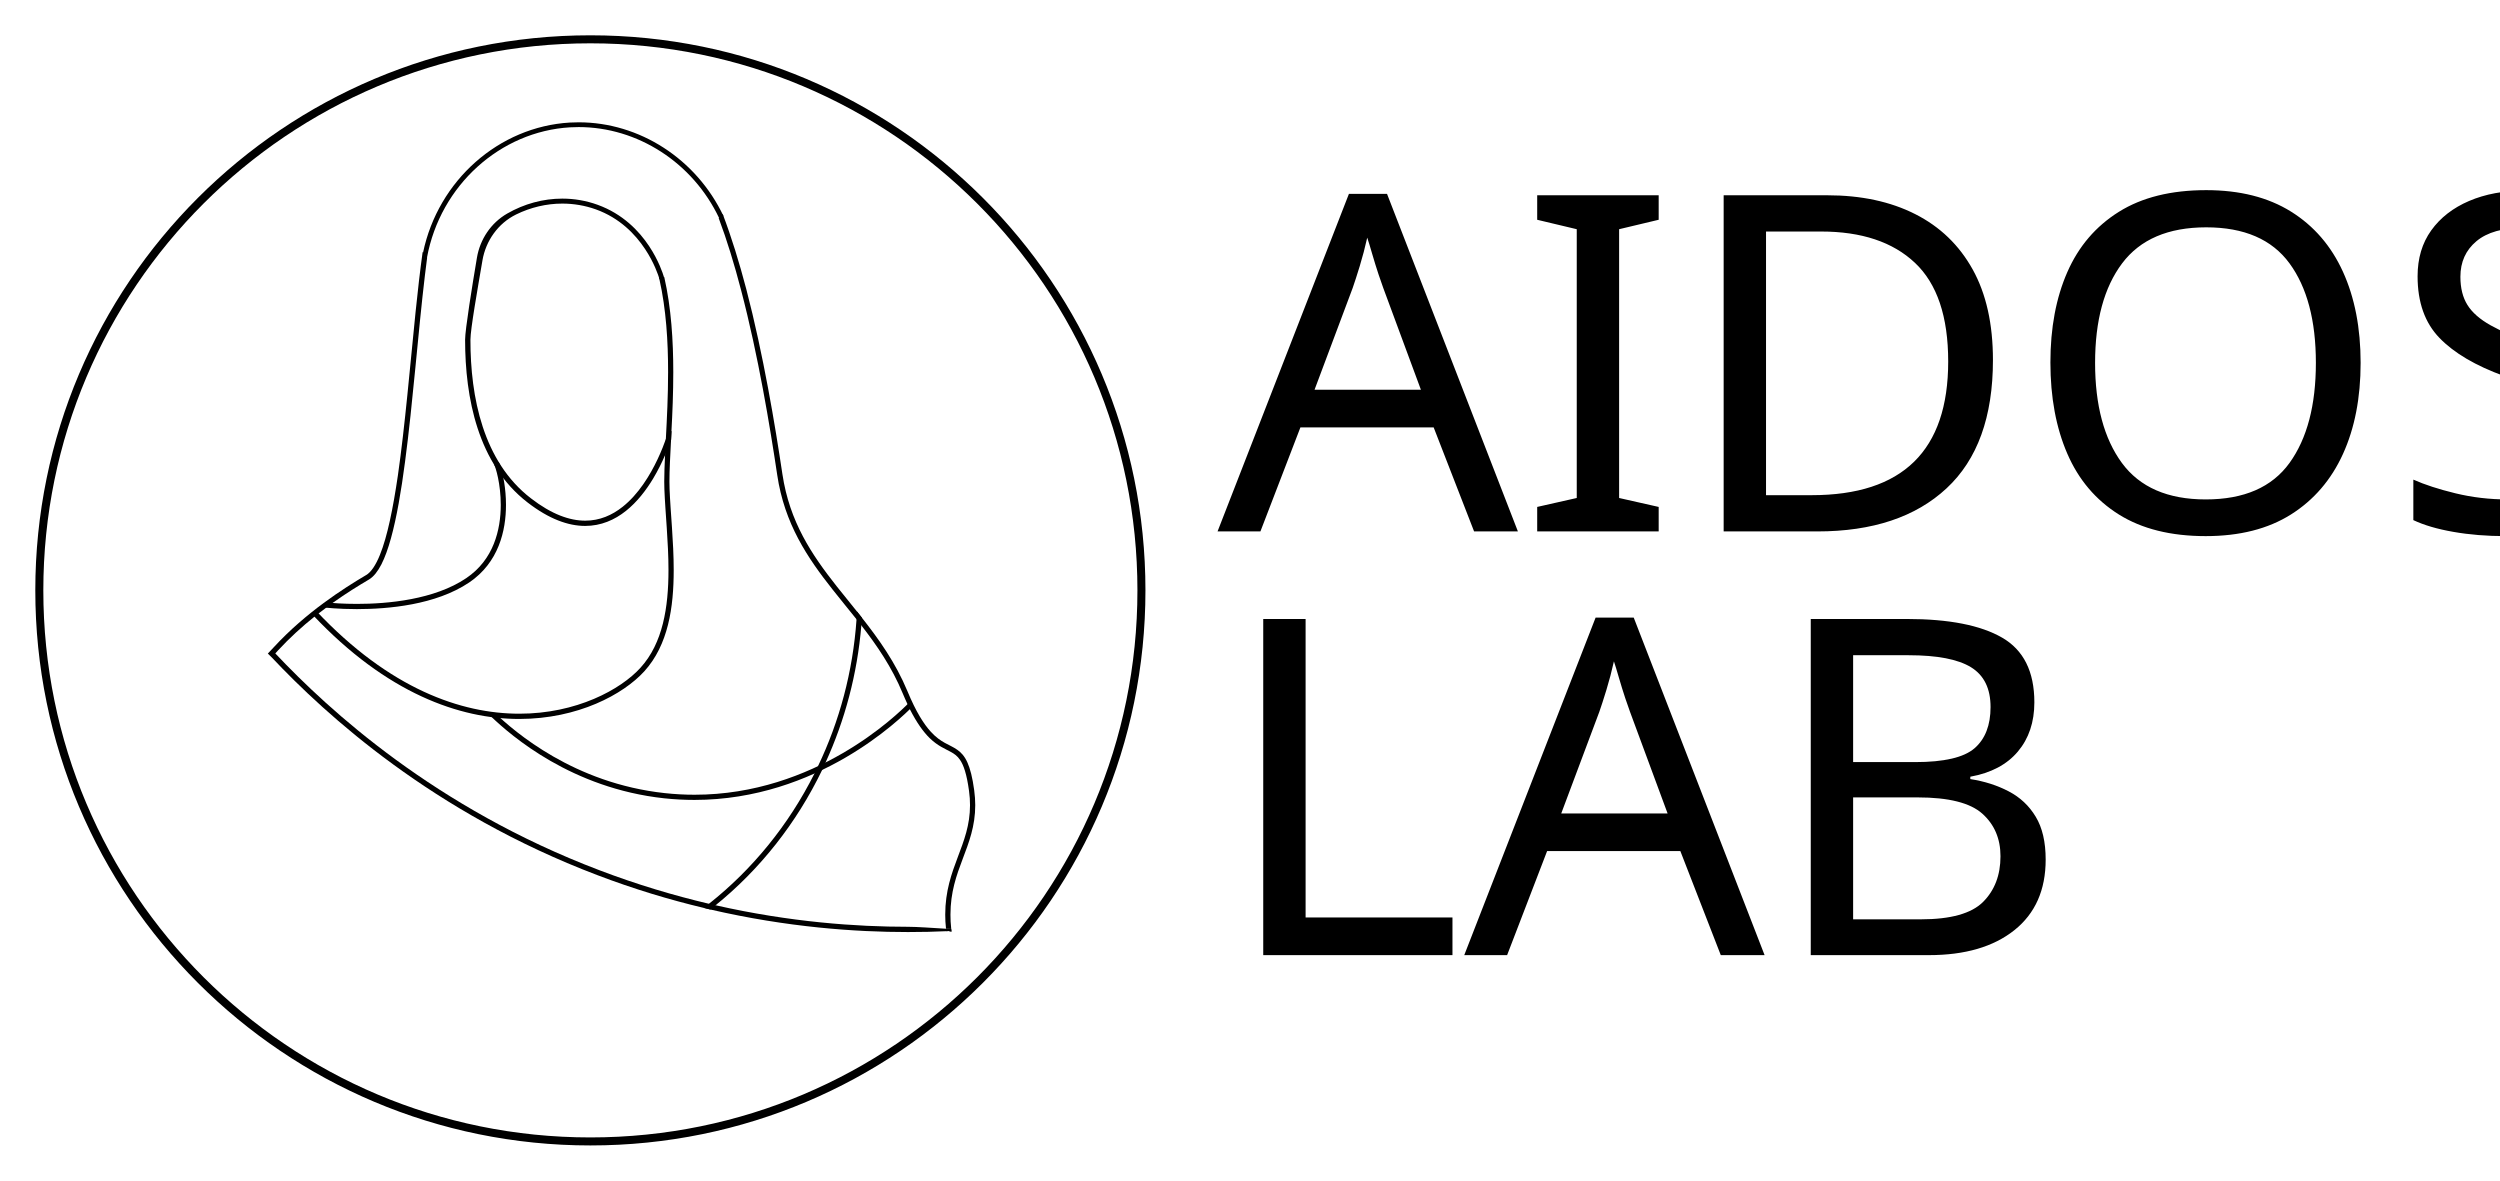
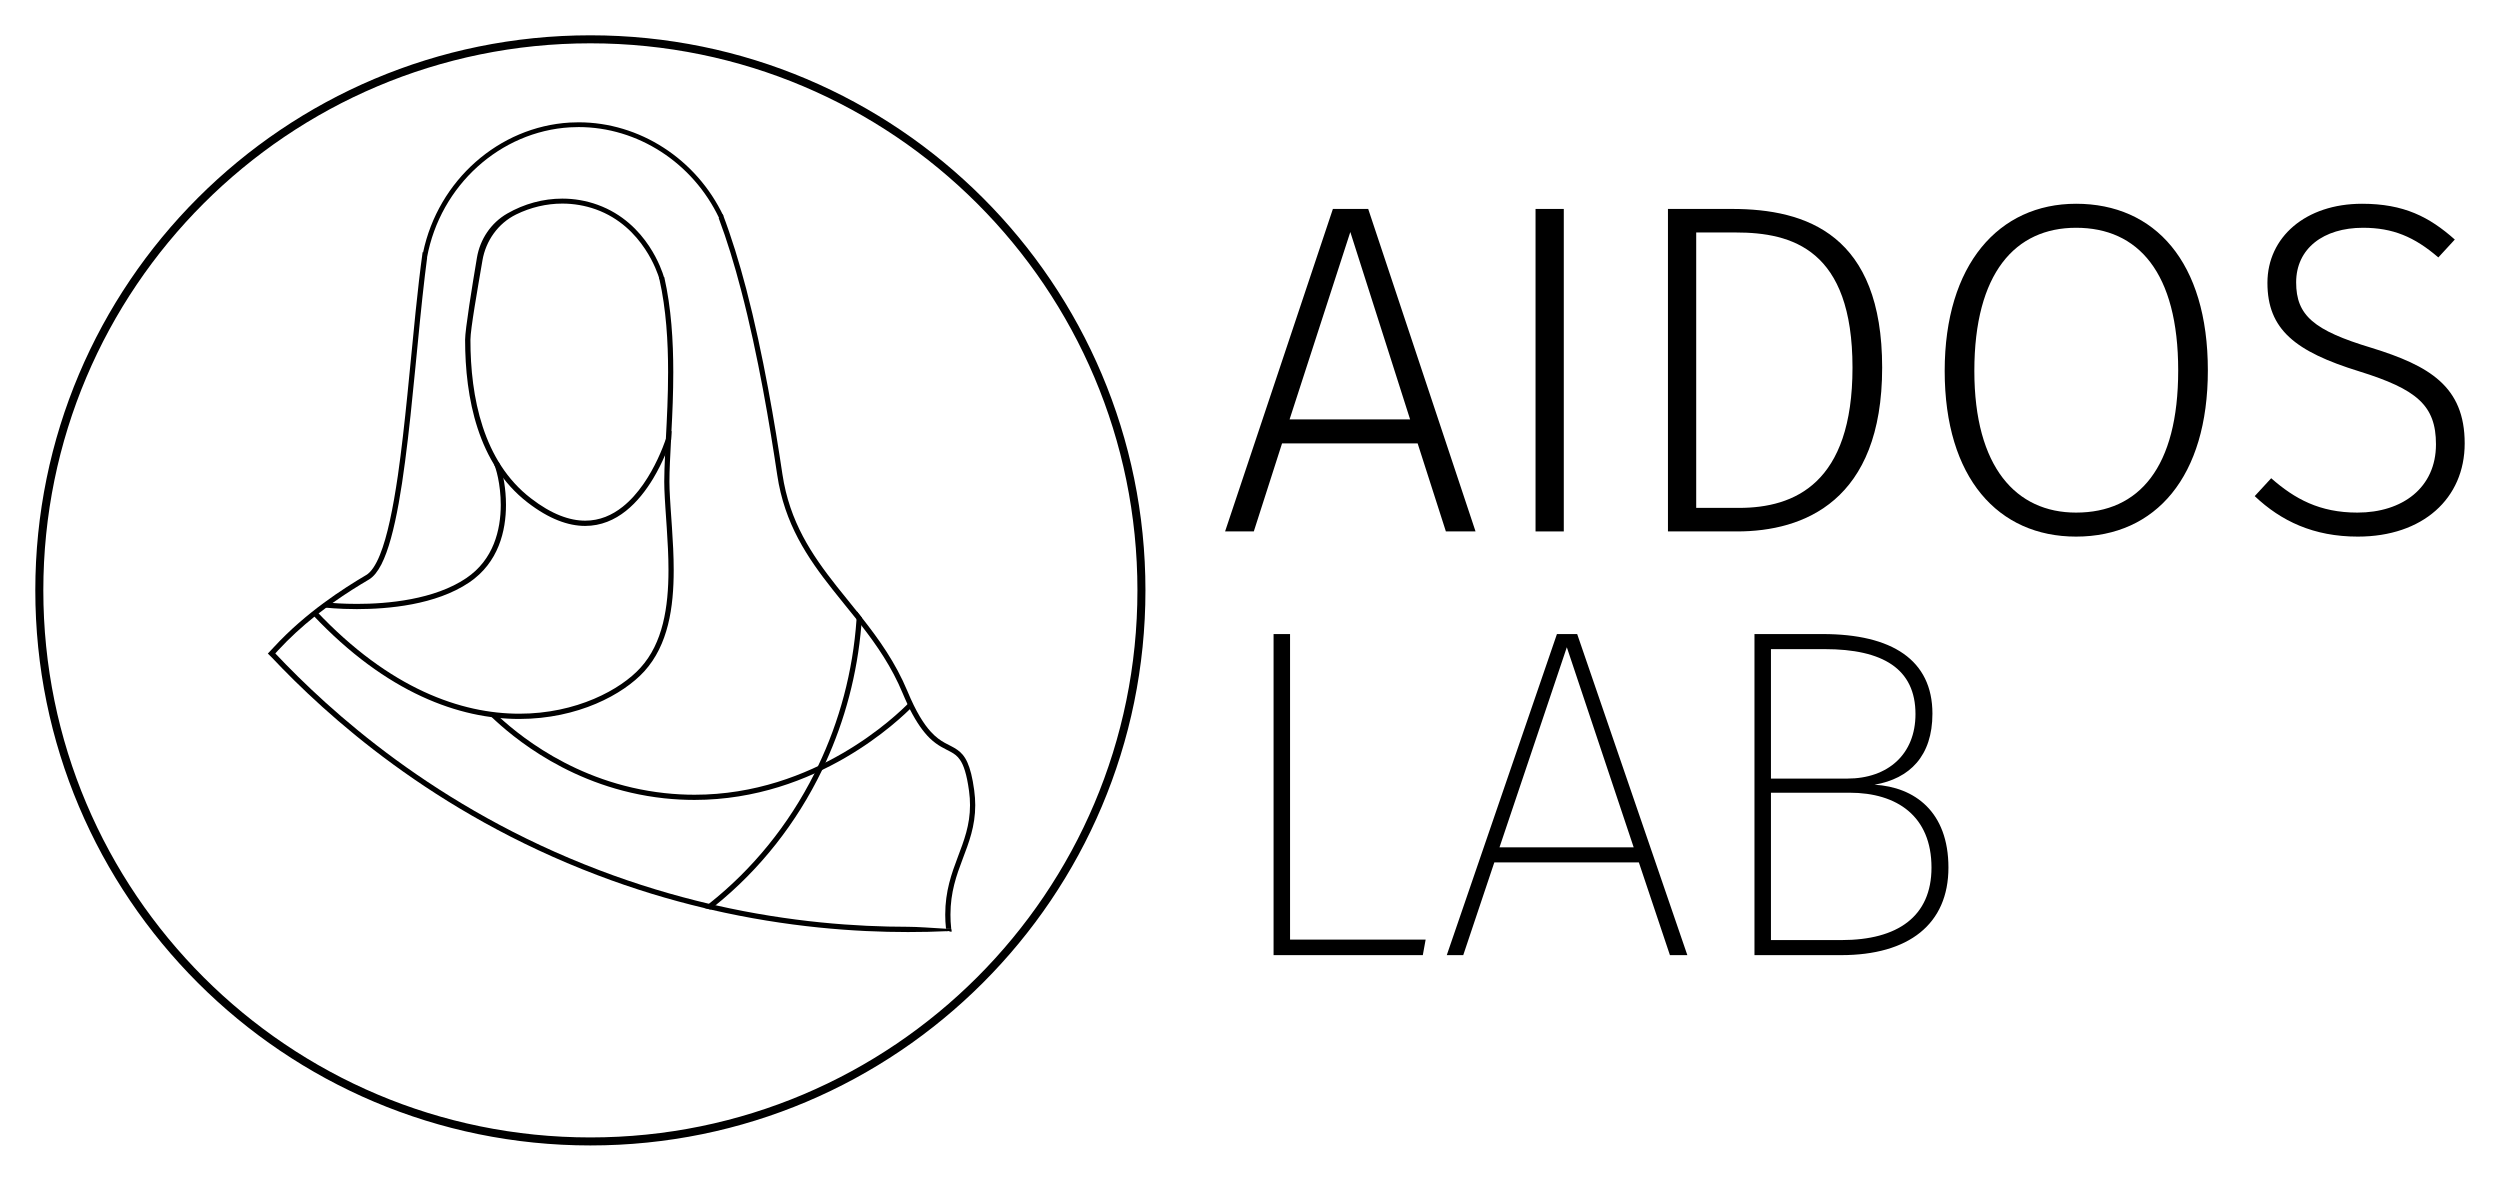
<svg xmlns="http://www.w3.org/2000/svg" version="1.1" id="Layer_1" x="0px" y="0px" viewBox="0 0 708.036 334.407" xml:space="preserve" width="708.036" height="334.407">
  <defs id="defs904">
	
	
	
	
	
	
	
	
	
	
	
	
	
	
	
	
	
	
	
	
	
	
	
	
	
	
	
	
	
	
	
	
</defs>
  <style type="text/css" id="style833">
	.st0{fill:#A77E6D;}
</style>
  <g id="g859" transform="translate(-15.5967,-58.91984)">
    <path class="st0" d="m 283.51,321.94 c 0,0.22 0.04,0.46 0.08,0.69 0.24,-0.02 0.46,-0.02 0.69,-0.04 l 0.81,0.16 c -0.04,-0.24 -0.08,-0.5 -0.1,-0.73 -0.48,-0.02 -0.97,-0.04 -1.48,-0.08 z" id="path883" style="fill:#000000;fill-opacity:1;stroke:none;stroke-opacity:1" />
    <path class="st0" d="m 206.4,220.37 c 0,10.58 -1.54,21.19 -8.32,28.67 -5.94,6.53 -18.8,13.49 -35.41,13.5 -16.87,0 -37.55,-7.25 -58.49,-29.47 l 1.07,-1.02 c 20.74,21.98 40.99,29 57.42,29 16.18,0.01 28.72,-6.84 34.31,-13 6.38,-7 7.94,-17.22 7.94,-27.68 0,-7.99 -0.9,-16.08 -1.16,-22.92 -0.03,-0.68 -0.04,-1.39 -0.04,-2.13 0,-2.19 0.1,-4.72 0.23,-7.5 0.07,-1.47 0.15,-3.02 0.23,-4.64 v -0.01 c 0.3,-5.67 0.63,-12.13 0.63,-18.83 0.01,-8.73 -0.56,-17.88 -2.45,-26.29 -0.01,-0.04 -0.03,-0.1 -0.04,-0.18 -0.03,-0.14 -0.07,-0.27 -0.1,-0.41 h 1.52 c 1.97,8.66 2.54,18 2.54,26.88 0,5.89 -0.24,11.58 -0.52,16.71 -0.04,0.82 -0.08,1.6 -0.11,2.39 -0.24,4.59 -0.46,8.65 -0.46,11.88 0,0.73 0.01,1.43 0.04,2.08 0.26,6.76 1.17,14.87 1.17,22.97 z" id="path885" style="fill:#000000;fill-opacity:1;stroke:none;stroke-opacity:1" />
    <path class="st0" d="m 156.81,189.75 c 0.21,0.34 0.39,0.81 0.61,1.51 0.65,2.09 1.48,6.03 1.48,10.66 0,3.65 -0.52,7.72 -2.08,11.6 -1.56,3.88 -4.19,7.56 -8.35,10.37 -9.5,6.39 -22.96,7.53 -31.79,7.54 -5.36,0 -9.01,-0.44 -9.03,-0.44 l 0.18,-1.47 c 0,0 0.22,0.03 0.63,0.07 1.25,0.12 4.27,0.36 8.22,0.36 8.7,0.01 21.96,-1.2 30.96,-7.29 3.9,-2.63 6.33,-6.04 7.8,-9.69 1.47,-3.65 1.98,-7.54 1.98,-11.05 0,-2.96 -0.36,-5.65 -0.78,-7.69 -0.21,-1.02 -0.44,-1.88 -0.64,-2.52 -0.19,-0.63 -0.39,-1.08 -0.45,-1.15 z" id="path887" style="fill:#000000;fill-opacity:1;stroke:none;stroke-opacity:1" />
    <path class="st0" d="m 288.24,302.19 c -1.76,4.65 -3.46,9.38 -3.46,15.77 0,1.29 0.06,2.63 0.22,4.06 -0.48,-0.02 -0.97,-0.04 -1.48,-0.08 -0.16,-1.41 -0.22,-2.71 -0.22,-3.98 0,-6.67 1.8,-11.64 3.56,-16.31 1.76,-4.67 3.46,-9.04 3.46,-14.69 0,-1.27 -0.08,-2.61 -0.28,-4.04 -0.65,-4.75 -1.52,-7.3 -2.55,-8.79 -0.75,-1.11 -1.58,-1.7 -2.65,-2.28 -1.56,-0.87 -3.64,-1.64 -5.96,-3.9 -1.72,-1.7 -3.58,-4.2 -5.6,-8.17 -0.22,-0.46 -0.44,-0.93 -0.67,-1.43 -0.46,-0.97 -0.91,-2.02 -1.39,-3.15 -3.05,-7.34 -7.22,-13.42 -11.68,-19.16 v -0.02 c -0.46,-0.57 -0.91,-1.15 -1.37,-1.72 -2.26,-2.83 -4.53,-5.58 -6.75,-8.39 -7.14,-9.03 -13.64,-18.63 -15.7,-32.46 -2.04,-13.64 -5.36,-33.81 -10.23,-52.33 -1.88,-7.22 -4,-14.19 -6.35,-20.43 l 0.34,-0.36 c 0.28,-0.28 0.53,-0.55 0.79,-0.81 2.47,6.47 4.69,13.7 6.67,21.22 4.87,18.63 8.21,38.83 10.25,52.49 2.02,13.48 8.29,22.76 15.38,31.75 1.88,2.38 3.8,4.71 5.72,7.11 0.48,0.57 0.95,1.17 1.4,1.76 4.85,6.16 9.52,12.71 12.89,20.78 2.45,5.92 4.65,9.36 6.61,11.5 2.93,3.23 5.25,3.56 7.48,5.11 1.11,0.75 2.12,1.84 2.91,3.62 0.79,1.76 1.43,4.22 1.92,7.84 0.2,1.5 0.3,2.91 0.3,4.25 0,5.98 -1.8,10.59 -3.56,15.24 z" id="path889" style="fill:#000000;fill-opacity:1;stroke:none;stroke-opacity:1" />
    <path class="st0" d="m 274.02,259.04 c -3.39,3.42 -26.86,26.41 -61.73,26.43 -2.79,0 -5.65,-0.15 -8.59,-0.46 -26.19,-2.84 -43.23,-17.63 -49.02,-23.15 l 1.02,-1.07 c 5.69,5.43 22.46,19.97 48.16,22.75 2.88,0.31 5.69,0.46 8.43,0.46 34.19,0.01 57.4,-22.66 60.68,-25.99 z" id="path891" style="fill:#000000;fill-opacity:1;stroke:none;stroke-opacity:1" />
    <path class="st0" d="m 259.7,233.87 c -0.06,0.73 -0.1,1.46 -0.16,2.18 v 0.02 c -1.15,13.78 -4.67,26.84 -10.11,38.76 v 0.02 c -0.34,0.73 -0.67,1.45 -1.01,2.18 -7.24,15.02 -17.6,28.12 -30.17,38.28 -0.5,0.4 -0.99,0.79 -1.48,1.19 -0.61,-0.14 -1.25,-0.3 -1.88,-0.46 0.49,-0.36 0.99,-0.75 1.48,-1.15 12.33,-9.74 22.58,-22.33 29.87,-36.85 v -0.02 c 0.36,-0.69 0.71,-1.41 1.03,-2.12 6.06,-12.67 9.88,-26.72 10.91,-41.57 0.06,-0.73 0.1,-1.48 0.12,-2.22 0.47,0.57 0.94,1.16 1.4,1.76 z" id="path893" style="fill:#000000;fill-opacity:1;stroke:none;stroke-opacity:1" />
    <path class="st0" d="m 284.99,322.03 c -0.48,-0.02 -0.97,-0.04 -1.48,-0.08 -3.78,-0.22 -8.14,-0.55 -10.73,-0.55 -14.55,0 -33.31,-1.29 -54.53,-6.1 -0.61,-0.14 -1.25,-0.28 -1.88,-0.42 -9.9,-2.34 -20.31,-5.42 -31.06,-9.52 -46.41,-17.63 -76.5,-45.23 -91.74,-61.38 0.24,-0.26 0.48,-0.54 0.71,-0.79 3.34,-3.62 6.89,-6.83 10.37,-9.62 0.4,-0.32 0.77,-0.61 1.17,-0.91 0.73,-0.57 1.45,-1.11 2.14,-1.62 0.61,-0.48 1.23,-0.91 1.82,-1.35 3.92,-2.79 7.5,-4.99 10.29,-6.63 1.39,-0.83 2.51,-2.32 3.54,-4.29 1.01,-1.98 1.9,-4.47 2.71,-7.4 1.62,-5.84 2.91,-13.38 4,-21.73 2.22,-16.71 3.7,-36.7 5.62,-52.75 0.2,-1.72 0.42,-3.39 0.63,-5.01 -0.01,-0.01 -0.02,-0.02 -0.04,-0.02 3.77,-20.5 20.79,-35.72 40.52,-36.88 0.81,-0.05 1.63,-0.07 2.44,-0.07 16.62,0 32.3,10 39.79,25.81 l 1.23,-0.58 c -7.71,-16.26 -23.84,-26.58 -41.02,-26.58 -0.84,0 -1.67,0.02 -2.52,0.07 -20.02,1.18 -37.26,16.31 -41.56,36.83 -0.04,-0.07 -0.07,-0.13 -0.11,-0.2 -0.73,5.17 -1.37,10.91 -2,16.96 -1.56,15.22 -2.99,32.28 -5.01,46.32 -1.37,9.34 -2.99,17.36 -5.09,22.52 -1.19,2.95 -2.55,4.95 -3.9,5.72 -6.35,3.76 -17.02,10.53 -26.13,20.41 -0.22,0.24 -1.72,1.83 -1.72,1.83 0.06,0.06 0.98,0.94 1.1,1.08 15.34,16.27 45.6,43.96 92.2,61.66 10.39,3.96 20.49,6.99 30.11,9.28 0.63,0.16 1.27,0.32 1.88,0.46 21.83,5.05 41.13,6.39 56.01,6.39 3.92,0 7.52,-0.08 10.81,-0.24 0.24,-0.02 0.46,-0.02 0.69,-0.04 l 0.81,0.16 c -0.01,-0.25 -0.05,-0.5 -0.07,-0.74 z" id="path895" style="fill:#000000;fill-opacity:1;stroke:none;stroke-opacity:1" />
    <path class="st0" d="m 205.78,181.05 c -0.04,0.82 -0.08,1.6 -0.11,2.39 -0.39,1.14 -0.97,2.65 -1.71,4.38 -0.87,2.01 -2,4.32 -3.38,6.63 -2,3.32 -4.55,6.65 -7.73,9.18 -3.18,2.53 -7.03,4.24 -11.53,4.24 -4.77,0 -10.21,-1.93 -16.33,-6.66 -14.08,-10.9 -17.66,-29.63 -17.67,-46.06 0,-2.87 2.02,-15.34 3.35,-23.24 0.88,-5.23 3.98,-9.87 8.58,-12.51 4.81,-2.77 10.2,-4.23 15.6,-4.23 3.37,0 6.74,0.57 9.98,1.74 7.12,2.57 11.76,7.41 14.64,11.77 2.68,4.05 3.87,7.69 4.19,8.78 0.04,0.08 0.05,0.15 0.07,0.2 l -1.35,0.38 c -0.01,-0.04 -0.03,-0.1 -0.04,-0.18 -0.31,-0.99 -1.45,-4.51 -4.05,-8.41 -2.77,-4.19 -7.16,-8.78 -13.93,-11.23 -3.09,-1.1 -6.29,-1.64 -9.5,-1.64 -4.49,0 -8.98,1.06 -13.09,3.08 -5.1,2.51 -8.59,7.43 -9.54,13.03 -1.33,7.84 -3.4,19.43 -3.4,22.46 -0.01,16.24 3.59,34.47 17.09,44.87 5.95,4.61 11.07,6.36 15.42,6.36 4.11,0 7.61,-1.55 10.6,-3.93 4.49,-3.55 7.78,-8.97 9.91,-13.5 1.07,-2.27 1.85,-4.31 2.37,-5.78 v -0.01 c 0.26,-0.73 0.45,-1.32 0.57,-1.73 0.14,-0.41 0.19,-0.63 0.19,-0.63 z" id="path897" style="fill:#000000;fill-opacity:1;stroke:none;stroke-opacity:1" />
  </g>
  <circle style="fill:none;stroke:#000000;stroke-width:2.27;stroke-miterlimit:4;stroke-dasharray:none;stroke-opacity:1" id="path849" cx="167.203" cy="167.203" r="156.068" />
-   <text xml:space="preserve" style="font-size:133.333px;line-height:0.9;font-family:'Fira Sans';-inkscape-font-specification:'Fira Sans'" x="344.828" y="150.508" id="text852">
-     <tspan x="344.828" y="150.508" style="font-style:normal;font-variant:normal;font-weight:300;font-stretch:normal;font-size:133.333px;font-family:'Fira Sans';-inkscape-font-specification:'Fira Sans Light'" id="tspan858">AIDOS</tspan>
-     <tspan x="344.828" y="270.508" style="font-style:normal;font-variant:normal;font-weight:200;font-stretch:normal;font-size:133.333px;font-family:'Fira Sans';-inkscape-font-specification:'Fira Sans Ultra-Light'" id="tspan862">LAB</tspan>
-   </text>
+   <g aria-label="AIDOS LAB" id="text852" style="font-size:133.333px;line-height:0.9;font-family:'Fira Sans';-inkscape-font-specification:'Fira Sans'">
+     <path d="m 409.495,150.508 h 8.4 L 387.495,59.175 h -10 l -30.533,91.333 h 8.133 l 8,-24.933 h 38.4 z M 365.228,118.775 382.428,65.708 399.361,118.775 Z" style="font-style:normal;font-variant:normal;font-weight:300;font-stretch:normal;font-size:133.333px;font-family:'Fira Sans';-inkscape-font-specification:'Fira Sans Light'" id="path870" />
+     <path d="m 442.888,59.175 h -8 v 91.333 h 8 z" style="font-style:normal;font-variant:normal;font-weight:300;font-stretch:normal;font-size:133.333px;font-family:'Fira Sans';-inkscape-font-specification:'Fira Sans Light'" id="path872" />
+     <path d="m 490.521,59.175 h -18.133 v 91.333 h 19.6 c 18.8,0 41.067,-8.533 41.067,-46.4 0,-37.6 -21.333,-44.933 -42.533,-44.933 z m 1.067,6.667 c 16,0 33.067,4.8 33.067,38.267 0,32.8 -16.4,39.733 -32.133,39.733 h -12.133 V 65.842 Z" style="font-style:normal;font-variant:normal;font-weight:300;font-stretch:normal;font-size:133.333px;font-family:'Fira Sans';-inkscape-font-specification:'Fira Sans Light'" id="path874" />
+     <path d="m 587.963,57.708 c -21.867,0 -37.2,17.2 -37.2,47.333 0,30.4 15.2,46.933 37.2,46.933 22.667,0 37.333,-17.067 37.333,-47.067 0,-30.8 -15.067,-47.2 -37.333,-47.2 z m 0,6.8 c 17.6,0 28.933,12.667 28.933,40.4 0,27.467 -11.067,40.267 -28.933,40.267 -16.933,0 -28.8,-12.8 -28.8,-40.133 0,-27.733 11.6,-40.533 28.8,-40.533 z" style="font-style:normal;font-variant:normal;font-weight:300;font-stretch:normal;font-size:133.333px;font-family:'Fira Sans';-inkscape-font-specification:'Fira Sans Light'" id="path876" />
+     <path d="m 668.969,57.708 c -16,0 -26.8,9.467 -26.8,22.4 0,13.2 7.867,19.467 26,25.067 16.267,5.067 21.733,9.6 21.733,20.667 0,12.267 -9.467,19.333 -22.267,19.333 -10.667,0 -17.733,-3.867 -24.4,-9.733 l -4.667,5.067 c 7.467,7.067 16.667,11.467 29.2,11.467 18.4,0 30.267,-10.8 30.267,-26.4 0,-16.133 -10,-22 -26.4,-27.067 -16.4,-4.933 -21.333,-9.2 -21.333,-18.533 0,-9.6 7.733,-15.467 18.933,-15.467 8.4,0 14.533,2.533 21.333,8.4 l 4.667,-5.067 C 688.036,61.442 680.836,57.708 668.969,57.708 Z" style="font-style:normal;font-variant:normal;font-weight:300;font-stretch:normal;font-size:133.333px;font-family:'Fira Sans';-inkscape-font-specification:'Fira Sans Light'" id="path878" />
+     <path d="m 365.361,179.575 h -4.667 v 90.933 h 42.267 l 0.8,-4.4 h -38.4 z" style="font-style:normal;font-variant:normal;font-weight:200;font-stretch:normal;font-size:133.333px;font-family:'Fira Sans';-inkscape-font-specification:'Fira Sans Ultra-Light'" id="path880" />
+     <path d="m 472.947,270.508 h 4.933 l -31.2,-90.933 h -5.733 l -31.2,90.933 h 4.667 l 8.8,-26.267 h 40.933 z m -48.267,-30.533 19.067,-56.667 18.933,56.667 z" style="font-style:normal;font-variant:normal;font-weight:200;font-stretch:normal;font-size:133.333px;font-family:'Fira Sans';-inkscape-font-specification:'Fira Sans Ultra-Light'" id="path882" />
+     <path d="m 530.892,222.241 c 10,-1.733 16.4,-8.133 16.4,-20.133 0,-15.2 -11.467,-22.533 -31.067,-22.533 h -19.333 v 90.933 h 24.533 c 19.2,0 30.4,-8.8 30.4,-24.8 0,-15.867 -9.6,-22.8 -20.933,-23.467 z m -14.133,-38.4 c 16.533,0 25.733,5.6 25.733,18.4 0,11.333 -7.733,18.267 -19.333,18.267 h -21.6 v -36.667 z m 4.8,82.4 h -20 v -41.733 h 22.267 c 13.467,0 23.2,6.667 23.2,21.2 0,13.867 -9.6,20.533 -25.467,20.533 z" style="font-style:normal;font-variant:normal;font-weight:200;font-stretch:normal;font-size:133.333px;font-family:'Fira Sans';-inkscape-font-specification:'Fira Sans Ultra-Light'" id="path884" />
+   </g>
</svg>
